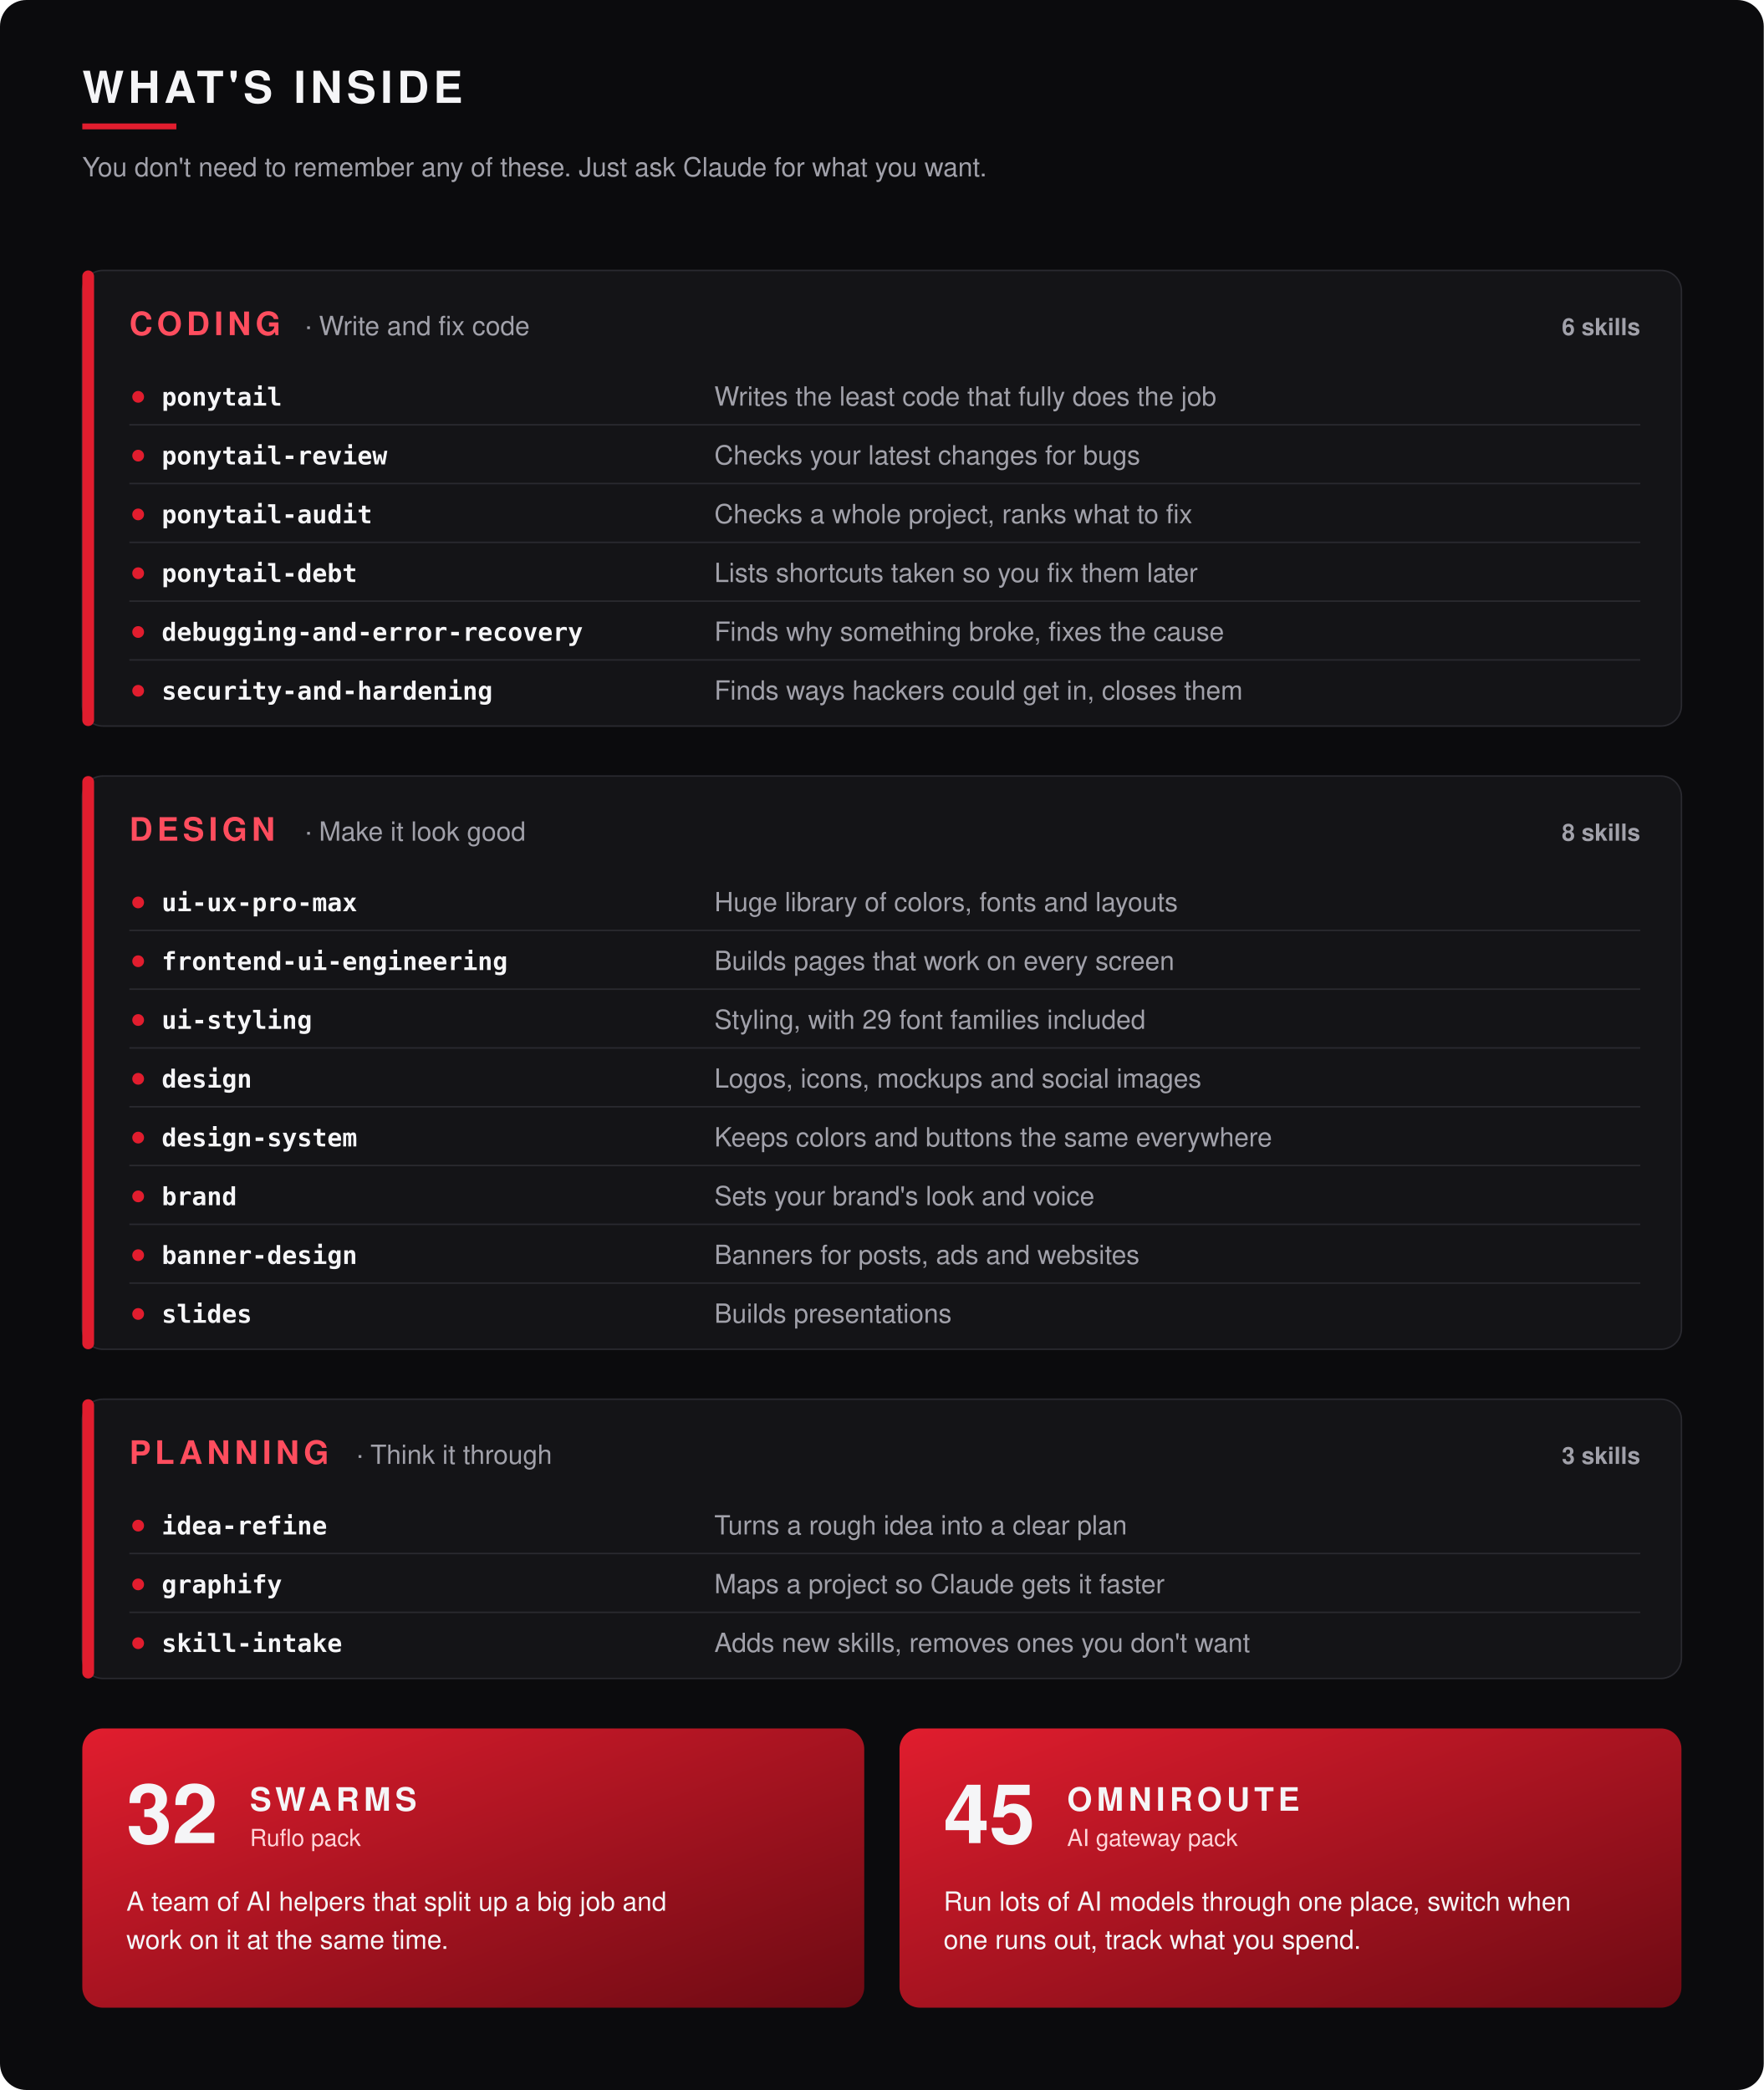
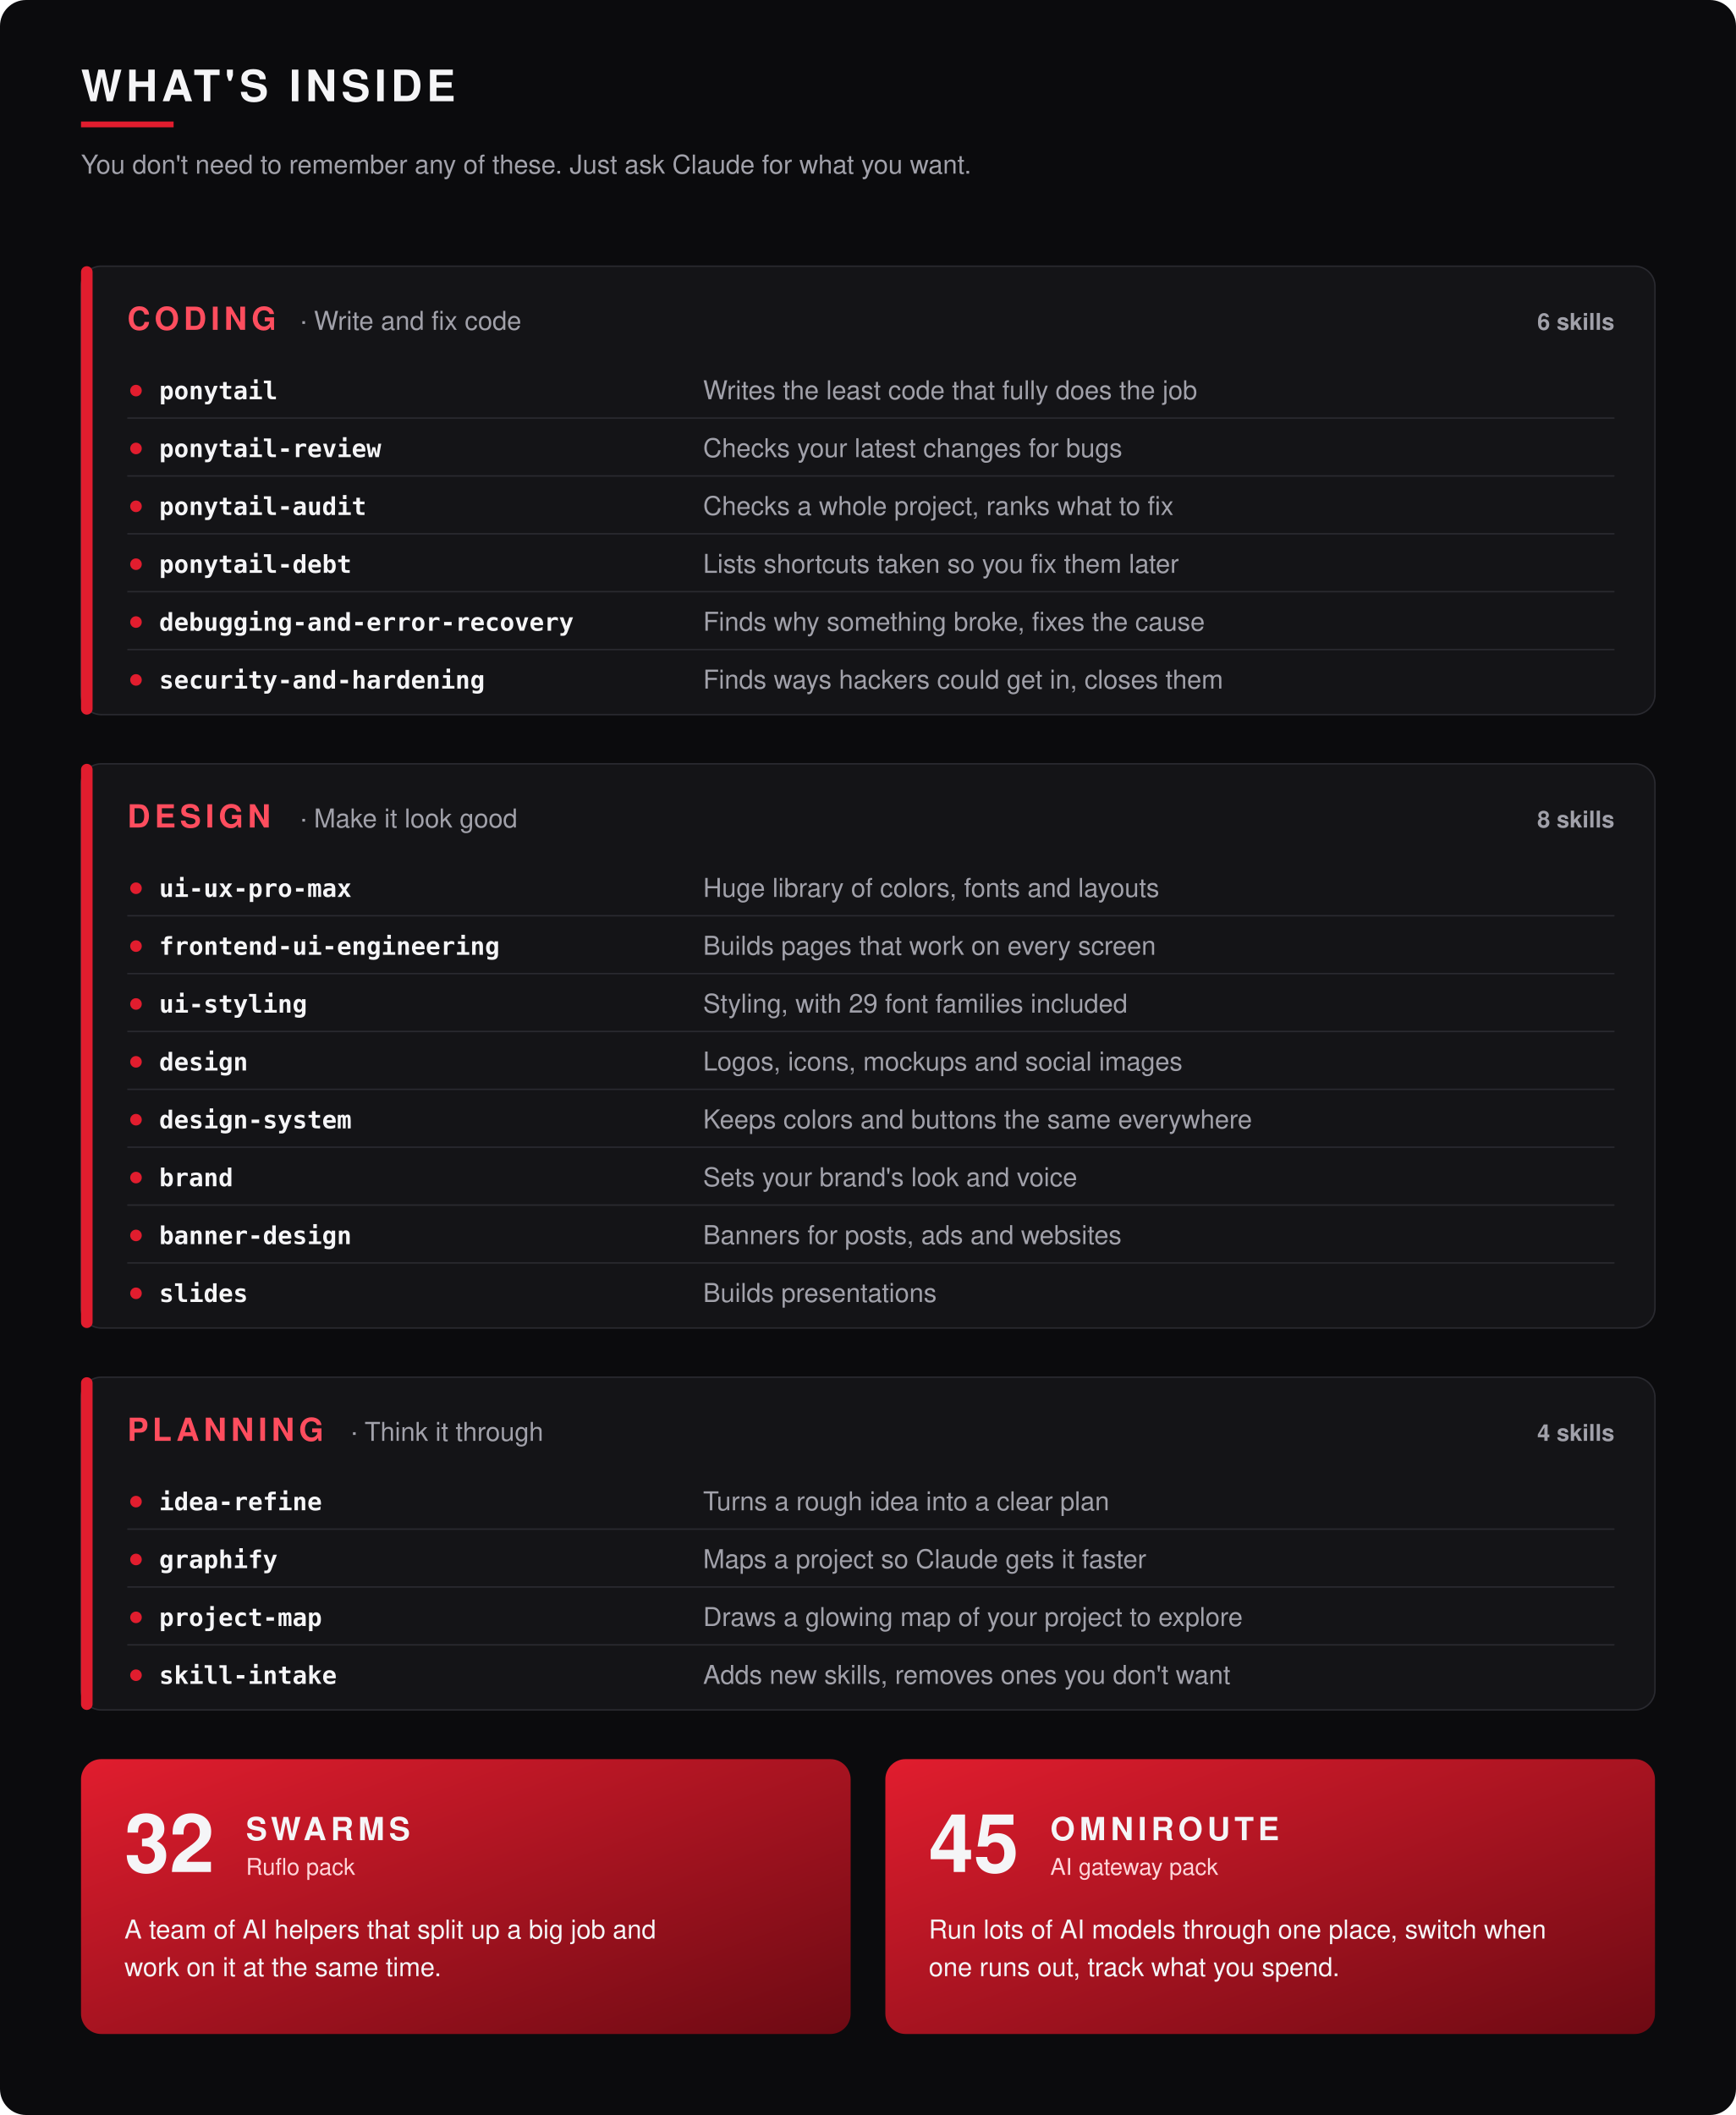
- <svg xmlns="http://www.w3.org/2000/svg" width="1200" height="1422" viewBox="0 0 1200 1422">
+ <svg xmlns="http://www.w3.org/2000/svg" width="1200" height="1462" viewBox="0 0 1200 1462">
  <defs>
    <linearGradient id="rg" x1="0" y1="0" x2="1" y2="1">
      <stop offset="0" stop-color="#e11d2e" />
      <stop offset="1" stop-color="#6d0a13" />
    </linearGradient>
  </defs>
-   <rect width="1200" height="1422" rx="18" fill="#0b0b0d" />
+   <rect width="1200" height="1462" rx="18" fill="#0b0b0d" />
  <text x="56" y="70" font-family="Segoe UI, Helvetica Neue, Helvetica, Arial, sans-serif" font-size="30" font-weight="800" fill="#f5f5f7" text-anchor="start" letter-spacing="3">WHAT'S INSIDE</text>
  <rect x="56" y="84" width="64" height="4" fill="#e11d2e" />
  <text x="56" y="120" font-family="Segoe UI, Helvetica Neue, Helvetica, Arial, sans-serif" font-size="18" font-weight="400" fill="#a1a1aa" text-anchor="start" letter-spacing="0">You don't need to remember any of these. Just ask Claude for what you want.</text>
  <rect x="56" y="184" width="1088" height="310" rx="14" fill="#141417" stroke="#2a2a30" />
  <rect x="56" y="184" width="8" height="310" rx="4" fill="#e11d2e" />
  <text x="88" y="228" font-family="Segoe UI, Helvetica Neue, Helvetica, Arial, sans-serif" font-size="22" font-weight="800" fill="#ff4d5e" text-anchor="start" letter-spacing="3">CODING</text>
  <text x="207.0" y="228" font-family="Segoe UI, Helvetica Neue, Helvetica, Arial, sans-serif" font-size="18" font-weight="500" fill="#a1a1aa" text-anchor="start" letter-spacing="0">· Write and fix code</text>
  <text x="1116" y="228" font-family="Segoe UI, Helvetica Neue, Helvetica, Arial, sans-serif" font-size="16" font-weight="600" fill="#a1a1aa" text-anchor="end" letter-spacing="0">6 skills</text>
  <circle cx="94" cy="270" r="4" fill="#e11d2e" />
  <text x="110" y="276" font-family="Cascadia Code, Consolas, Menlo, monospace" font-size="17" font-weight="600" fill="#f5f5f7" text-anchor="start" letter-spacing="0">ponytail</text>
  <text x="486" y="276" font-family="Segoe UI, Helvetica Neue, Helvetica, Arial, sans-serif" font-size="18" font-weight="400" fill="#a1a1aa" text-anchor="start" letter-spacing="0">Writes the least code that fully does the job</text>
  <line x1="88" y1="289" x2="1116" y2="289" stroke="#2a2a30" />
  <circle cx="94" cy="310" r="4" fill="#e11d2e" />
  <text x="110" y="316" font-family="Cascadia Code, Consolas, Menlo, monospace" font-size="17" font-weight="600" fill="#f5f5f7" text-anchor="start" letter-spacing="0">ponytail-review</text>
  <text x="486" y="316" font-family="Segoe UI, Helvetica Neue, Helvetica, Arial, sans-serif" font-size="18" font-weight="400" fill="#a1a1aa" text-anchor="start" letter-spacing="0">Checks your latest changes for bugs</text>
  <line x1="88" y1="329" x2="1116" y2="329" stroke="#2a2a30" />
  <circle cx="94" cy="350" r="4" fill="#e11d2e" />
  <text x="110" y="356" font-family="Cascadia Code, Consolas, Menlo, monospace" font-size="17" font-weight="600" fill="#f5f5f7" text-anchor="start" letter-spacing="0">ponytail-audit</text>
  <text x="486" y="356" font-family="Segoe UI, Helvetica Neue, Helvetica, Arial, sans-serif" font-size="18" font-weight="400" fill="#a1a1aa" text-anchor="start" letter-spacing="0">Checks a whole project, ranks what to fix</text>
  <line x1="88" y1="369" x2="1116" y2="369" stroke="#2a2a30" />
  <circle cx="94" cy="390" r="4" fill="#e11d2e" />
  <text x="110" y="396" font-family="Cascadia Code, Consolas, Menlo, monospace" font-size="17" font-weight="600" fill="#f5f5f7" text-anchor="start" letter-spacing="0">ponytail-debt</text>
  <text x="486" y="396" font-family="Segoe UI, Helvetica Neue, Helvetica, Arial, sans-serif" font-size="18" font-weight="400" fill="#a1a1aa" text-anchor="start" letter-spacing="0">Lists shortcuts taken so you fix them later</text>
  <line x1="88" y1="409" x2="1116" y2="409" stroke="#2a2a30" />
  <circle cx="94" cy="430" r="4" fill="#e11d2e" />
  <text x="110" y="436" font-family="Cascadia Code, Consolas, Menlo, monospace" font-size="17" font-weight="600" fill="#f5f5f7" text-anchor="start" letter-spacing="0">debugging-and-error-recovery</text>
  <text x="486" y="436" font-family="Segoe UI, Helvetica Neue, Helvetica, Arial, sans-serif" font-size="18" font-weight="400" fill="#a1a1aa" text-anchor="start" letter-spacing="0">Finds why something broke, fixes the cause</text>
  <line x1="88" y1="449" x2="1116" y2="449" stroke="#2a2a30" />
  <circle cx="94" cy="470" r="4" fill="#e11d2e" />
  <text x="110" y="476" font-family="Cascadia Code, Consolas, Menlo, monospace" font-size="17" font-weight="600" fill="#f5f5f7" text-anchor="start" letter-spacing="0">security-and-hardening</text>
  <text x="486" y="476" font-family="Segoe UI, Helvetica Neue, Helvetica, Arial, sans-serif" font-size="18" font-weight="400" fill="#a1a1aa" text-anchor="start" letter-spacing="0">Finds ways hackers could get in, closes them</text>
  <rect x="56" y="528" width="1088" height="390" rx="14" fill="#141417" stroke="#2a2a30" />
  <rect x="56" y="528" width="8" height="390" rx="4" fill="#e11d2e" />
  <text x="88" y="572" font-family="Segoe UI, Helvetica Neue, Helvetica, Arial, sans-serif" font-size="22" font-weight="800" fill="#ff4d5e" text-anchor="start" letter-spacing="3">DESIGN</text>
  <text x="207.0" y="572" font-family="Segoe UI, Helvetica Neue, Helvetica, Arial, sans-serif" font-size="18" font-weight="500" fill="#a1a1aa" text-anchor="start" letter-spacing="0">· Make it look good</text>
  <text x="1116" y="572" font-family="Segoe UI, Helvetica Neue, Helvetica, Arial, sans-serif" font-size="16" font-weight="600" fill="#a1a1aa" text-anchor="end" letter-spacing="0">8 skills</text>
  <circle cx="94" cy="614" r="4" fill="#e11d2e" />
  <text x="110" y="620" font-family="Cascadia Code, Consolas, Menlo, monospace" font-size="17" font-weight="600" fill="#f5f5f7" text-anchor="start" letter-spacing="0">ui-ux-pro-max</text>
  <text x="486" y="620" font-family="Segoe UI, Helvetica Neue, Helvetica, Arial, sans-serif" font-size="18" font-weight="400" fill="#a1a1aa" text-anchor="start" letter-spacing="0">Huge library of colors, fonts and layouts</text>
  <line x1="88" y1="633" x2="1116" y2="633" stroke="#2a2a30" />
  <circle cx="94" cy="654" r="4" fill="#e11d2e" />
  <text x="110" y="660" font-family="Cascadia Code, Consolas, Menlo, monospace" font-size="17" font-weight="600" fill="#f5f5f7" text-anchor="start" letter-spacing="0">frontend-ui-engineering</text>
  <text x="486" y="660" font-family="Segoe UI, Helvetica Neue, Helvetica, Arial, sans-serif" font-size="18" font-weight="400" fill="#a1a1aa" text-anchor="start" letter-spacing="0">Builds pages that work on every screen</text>
  <line x1="88" y1="673" x2="1116" y2="673" stroke="#2a2a30" />
  <circle cx="94" cy="694" r="4" fill="#e11d2e" />
  <text x="110" y="700" font-family="Cascadia Code, Consolas, Menlo, monospace" font-size="17" font-weight="600" fill="#f5f5f7" text-anchor="start" letter-spacing="0">ui-styling</text>
  <text x="486" y="700" font-family="Segoe UI, Helvetica Neue, Helvetica, Arial, sans-serif" font-size="18" font-weight="400" fill="#a1a1aa" text-anchor="start" letter-spacing="0">Styling, with 29 font families included</text>
  <line x1="88" y1="713" x2="1116" y2="713" stroke="#2a2a30" />
  <circle cx="94" cy="734" r="4" fill="#e11d2e" />
  <text x="110" y="740" font-family="Cascadia Code, Consolas, Menlo, monospace" font-size="17" font-weight="600" fill="#f5f5f7" text-anchor="start" letter-spacing="0">design</text>
  <text x="486" y="740" font-family="Segoe UI, Helvetica Neue, Helvetica, Arial, sans-serif" font-size="18" font-weight="400" fill="#a1a1aa" text-anchor="start" letter-spacing="0">Logos, icons, mockups and social images</text>
  <line x1="88" y1="753" x2="1116" y2="753" stroke="#2a2a30" />
  <circle cx="94" cy="774" r="4" fill="#e11d2e" />
  <text x="110" y="780" font-family="Cascadia Code, Consolas, Menlo, monospace" font-size="17" font-weight="600" fill="#f5f5f7" text-anchor="start" letter-spacing="0">design-system</text>
  <text x="486" y="780" font-family="Segoe UI, Helvetica Neue, Helvetica, Arial, sans-serif" font-size="18" font-weight="400" fill="#a1a1aa" text-anchor="start" letter-spacing="0">Keeps colors and buttons the same everywhere</text>
  <line x1="88" y1="793" x2="1116" y2="793" stroke="#2a2a30" />
  <circle cx="94" cy="814" r="4" fill="#e11d2e" />
  <text x="110" y="820" font-family="Cascadia Code, Consolas, Menlo, monospace" font-size="17" font-weight="600" fill="#f5f5f7" text-anchor="start" letter-spacing="0">brand</text>
  <text x="486" y="820" font-family="Segoe UI, Helvetica Neue, Helvetica, Arial, sans-serif" font-size="18" font-weight="400" fill="#a1a1aa" text-anchor="start" letter-spacing="0">Sets your brand's look and voice</text>
  <line x1="88" y1="833" x2="1116" y2="833" stroke="#2a2a30" />
  <circle cx="94" cy="854" r="4" fill="#e11d2e" />
  <text x="110" y="860" font-family="Cascadia Code, Consolas, Menlo, monospace" font-size="17" font-weight="600" fill="#f5f5f7" text-anchor="start" letter-spacing="0">banner-design</text>
  <text x="486" y="860" font-family="Segoe UI, Helvetica Neue, Helvetica, Arial, sans-serif" font-size="18" font-weight="400" fill="#a1a1aa" text-anchor="start" letter-spacing="0">Banners for posts, ads and websites</text>
  <line x1="88" y1="873" x2="1116" y2="873" stroke="#2a2a30" />
  <circle cx="94" cy="894" r="4" fill="#e11d2e" />
  <text x="110" y="900" font-family="Cascadia Code, Consolas, Menlo, monospace" font-size="17" font-weight="600" fill="#f5f5f7" text-anchor="start" letter-spacing="0">slides</text>
  <text x="486" y="900" font-family="Segoe UI, Helvetica Neue, Helvetica, Arial, sans-serif" font-size="18" font-weight="400" fill="#a1a1aa" text-anchor="start" letter-spacing="0">Builds presentations</text>
-   <rect x="56" y="952" width="1088" height="190" rx="14" fill="#141417" stroke="#2a2a30" />
-   <rect x="56" y="952" width="8" height="190" rx="4" fill="#e11d2e" />
+   <rect x="56" y="952" width="1088" height="230" rx="14" fill="#141417" stroke="#2a2a30" />
+   <rect x="56" y="952" width="8" height="230" rx="4" fill="#e11d2e" />
  <text x="88" y="996" font-family="Segoe UI, Helvetica Neue, Helvetica, Arial, sans-serif" font-size="22" font-weight="800" fill="#ff4d5e" text-anchor="start" letter-spacing="3">PLANNING</text>
  <text x="242.0" y="996" font-family="Segoe UI, Helvetica Neue, Helvetica, Arial, sans-serif" font-size="18" font-weight="500" fill="#a1a1aa" text-anchor="start" letter-spacing="0">· Think it through</text>
-   <text x="1116" y="996" font-family="Segoe UI, Helvetica Neue, Helvetica, Arial, sans-serif" font-size="16" font-weight="600" fill="#a1a1aa" text-anchor="end" letter-spacing="0">3 skills</text>
+   <text x="1116" y="996" font-family="Segoe UI, Helvetica Neue, Helvetica, Arial, sans-serif" font-size="16" font-weight="600" fill="#a1a1aa" text-anchor="end" letter-spacing="0">4 skills</text>
  <circle cx="94" cy="1038" r="4" fill="#e11d2e" />
  <text x="110" y="1044" font-family="Cascadia Code, Consolas, Menlo, monospace" font-size="17" font-weight="600" fill="#f5f5f7" text-anchor="start" letter-spacing="0">idea-refine</text>
  <text x="486" y="1044" font-family="Segoe UI, Helvetica Neue, Helvetica, Arial, sans-serif" font-size="18" font-weight="400" fill="#a1a1aa" text-anchor="start" letter-spacing="0">Turns a rough idea into a clear plan</text>
  <line x1="88" y1="1057" x2="1116" y2="1057" stroke="#2a2a30" />
  <circle cx="94" cy="1078" r="4" fill="#e11d2e" />
  <text x="110" y="1084" font-family="Cascadia Code, Consolas, Menlo, monospace" font-size="17" font-weight="600" fill="#f5f5f7" text-anchor="start" letter-spacing="0">graphify</text>
  <text x="486" y="1084" font-family="Segoe UI, Helvetica Neue, Helvetica, Arial, sans-serif" font-size="18" font-weight="400" fill="#a1a1aa" text-anchor="start" letter-spacing="0">Maps a project so Claude gets it faster</text>
  <line x1="88" y1="1097" x2="1116" y2="1097" stroke="#2a2a30" />
  <circle cx="94" cy="1118" r="4" fill="#e11d2e" />
-   <text x="110" y="1124" font-family="Cascadia Code, Consolas, Menlo, monospace" font-size="17" font-weight="600" fill="#f5f5f7" text-anchor="start" letter-spacing="0">skill-intake</text>
-   <text x="486" y="1124" font-family="Segoe UI, Helvetica Neue, Helvetica, Arial, sans-serif" font-size="18" font-weight="400" fill="#a1a1aa" text-anchor="start" letter-spacing="0">Adds new skills, removes ones you don't want</text>
-   <rect x="56" y="1176" width="532" height="190" rx="14" fill="url(#rg)" />
-   <text x="86" y="1254" font-family="Segoe UI, Helvetica Neue, Helvetica, Arial, sans-serif" font-size="56" font-weight="800" fill="#f5f5f7" text-anchor="start" letter-spacing="0">32</text>
-   <text x="170" y="1232" font-family="Segoe UI, Helvetica Neue, Helvetica, Arial, sans-serif" font-size="22" font-weight="800" fill="#f5f5f7" text-anchor="start" letter-spacing="3">SWARMS</text>
-   <text x="170" y="1256" font-family="Segoe UI, Helvetica Neue, Helvetica, Arial, sans-serif" font-size="16" font-weight="500" fill="#ffd5d9" text-anchor="start" letter-spacing="0">Ruflo pack</text>
-   <text x="86" y="1300" font-family="Segoe UI, Helvetica Neue, Helvetica, Arial, sans-serif" font-size="18" font-weight="500" fill="#f5f5f7" text-anchor="start" letter-spacing="0">A team of AI helpers that split up a big job and</text>
-   <text x="86" y="1326" font-family="Segoe UI, Helvetica Neue, Helvetica, Arial, sans-serif" font-size="18" font-weight="500" fill="#f5f5f7" text-anchor="start" letter-spacing="0">work on it at the same time.</text>
-   <rect x="612" y="1176" width="532" height="190" rx="14" fill="url(#rg)" />
-   <text x="642" y="1254" font-family="Segoe UI, Helvetica Neue, Helvetica, Arial, sans-serif" font-size="56" font-weight="800" fill="#f5f5f7" text-anchor="start" letter-spacing="0">45</text>
-   <text x="726" y="1232" font-family="Segoe UI, Helvetica Neue, Helvetica, Arial, sans-serif" font-size="22" font-weight="800" fill="#f5f5f7" text-anchor="start" letter-spacing="3">OMNIROUTE</text>
-   <text x="726" y="1256" font-family="Segoe UI, Helvetica Neue, Helvetica, Arial, sans-serif" font-size="16" font-weight="500" fill="#ffd5d9" text-anchor="start" letter-spacing="0">AI gateway pack</text>
-   <text x="642" y="1300" font-family="Segoe UI, Helvetica Neue, Helvetica, Arial, sans-serif" font-size="18" font-weight="500" fill="#f5f5f7" text-anchor="start" letter-spacing="0">Run lots of AI models through one place, switch when</text>
-   <text x="642" y="1326" font-family="Segoe UI, Helvetica Neue, Helvetica, Arial, sans-serif" font-size="18" font-weight="500" fill="#f5f5f7" text-anchor="start" letter-spacing="0">one runs out, track what you spend.</text>
+   <text x="110" y="1124" font-family="Cascadia Code, Consolas, Menlo, monospace" font-size="17" font-weight="600" fill="#f5f5f7" text-anchor="start" letter-spacing="0">project-map</text>
+   <text x="486" y="1124" font-family="Segoe UI, Helvetica Neue, Helvetica, Arial, sans-serif" font-size="18" font-weight="400" fill="#a1a1aa" text-anchor="start" letter-spacing="0">Draws a glowing map of your project to explore</text>
+   <line x1="88" y1="1137" x2="1116" y2="1137" stroke="#2a2a30" />
+   <circle cx="94" cy="1158" r="4" fill="#e11d2e" />
+   <text x="110" y="1164" font-family="Cascadia Code, Consolas, Menlo, monospace" font-size="17" font-weight="600" fill="#f5f5f7" text-anchor="start" letter-spacing="0">skill-intake</text>
+   <text x="486" y="1164" font-family="Segoe UI, Helvetica Neue, Helvetica, Arial, sans-serif" font-size="18" font-weight="400" fill="#a1a1aa" text-anchor="start" letter-spacing="0">Adds new skills, removes ones you don't want</text>
+   <rect x="56" y="1216" width="532" height="190" rx="14" fill="url(#rg)" />
+   <text x="86" y="1294" font-family="Segoe UI, Helvetica Neue, Helvetica, Arial, sans-serif" font-size="56" font-weight="800" fill="#f5f5f7" text-anchor="start" letter-spacing="0">32</text>
+   <text x="170" y="1272" font-family="Segoe UI, Helvetica Neue, Helvetica, Arial, sans-serif" font-size="22" font-weight="800" fill="#f5f5f7" text-anchor="start" letter-spacing="3">SWARMS</text>
+   <text x="170" y="1296" font-family="Segoe UI, Helvetica Neue, Helvetica, Arial, sans-serif" font-size="16" font-weight="500" fill="#ffd5d9" text-anchor="start" letter-spacing="0">Ruflo pack</text>
+   <text x="86" y="1340" font-family="Segoe UI, Helvetica Neue, Helvetica, Arial, sans-serif" font-size="18" font-weight="500" fill="#f5f5f7" text-anchor="start" letter-spacing="0">A team of AI helpers that split up a big job and</text>
+   <text x="86" y="1366" font-family="Segoe UI, Helvetica Neue, Helvetica, Arial, sans-serif" font-size="18" font-weight="500" fill="#f5f5f7" text-anchor="start" letter-spacing="0">work on it at the same time.</text>
+   <rect x="612" y="1216" width="532" height="190" rx="14" fill="url(#rg)" />
+   <text x="642" y="1294" font-family="Segoe UI, Helvetica Neue, Helvetica, Arial, sans-serif" font-size="56" font-weight="800" fill="#f5f5f7" text-anchor="start" letter-spacing="0">45</text>
+   <text x="726" y="1272" font-family="Segoe UI, Helvetica Neue, Helvetica, Arial, sans-serif" font-size="22" font-weight="800" fill="#f5f5f7" text-anchor="start" letter-spacing="3">OMNIROUTE</text>
+   <text x="726" y="1296" font-family="Segoe UI, Helvetica Neue, Helvetica, Arial, sans-serif" font-size="16" font-weight="500" fill="#ffd5d9" text-anchor="start" letter-spacing="0">AI gateway pack</text>
+   <text x="642" y="1340" font-family="Segoe UI, Helvetica Neue, Helvetica, Arial, sans-serif" font-size="18" font-weight="500" fill="#f5f5f7" text-anchor="start" letter-spacing="0">Run lots of AI models through one place, switch when</text>
+   <text x="642" y="1366" font-family="Segoe UI, Helvetica Neue, Helvetica, Arial, sans-serif" font-size="18" font-weight="500" fill="#f5f5f7" text-anchor="start" letter-spacing="0">one runs out, track what you spend.</text>
</svg>
